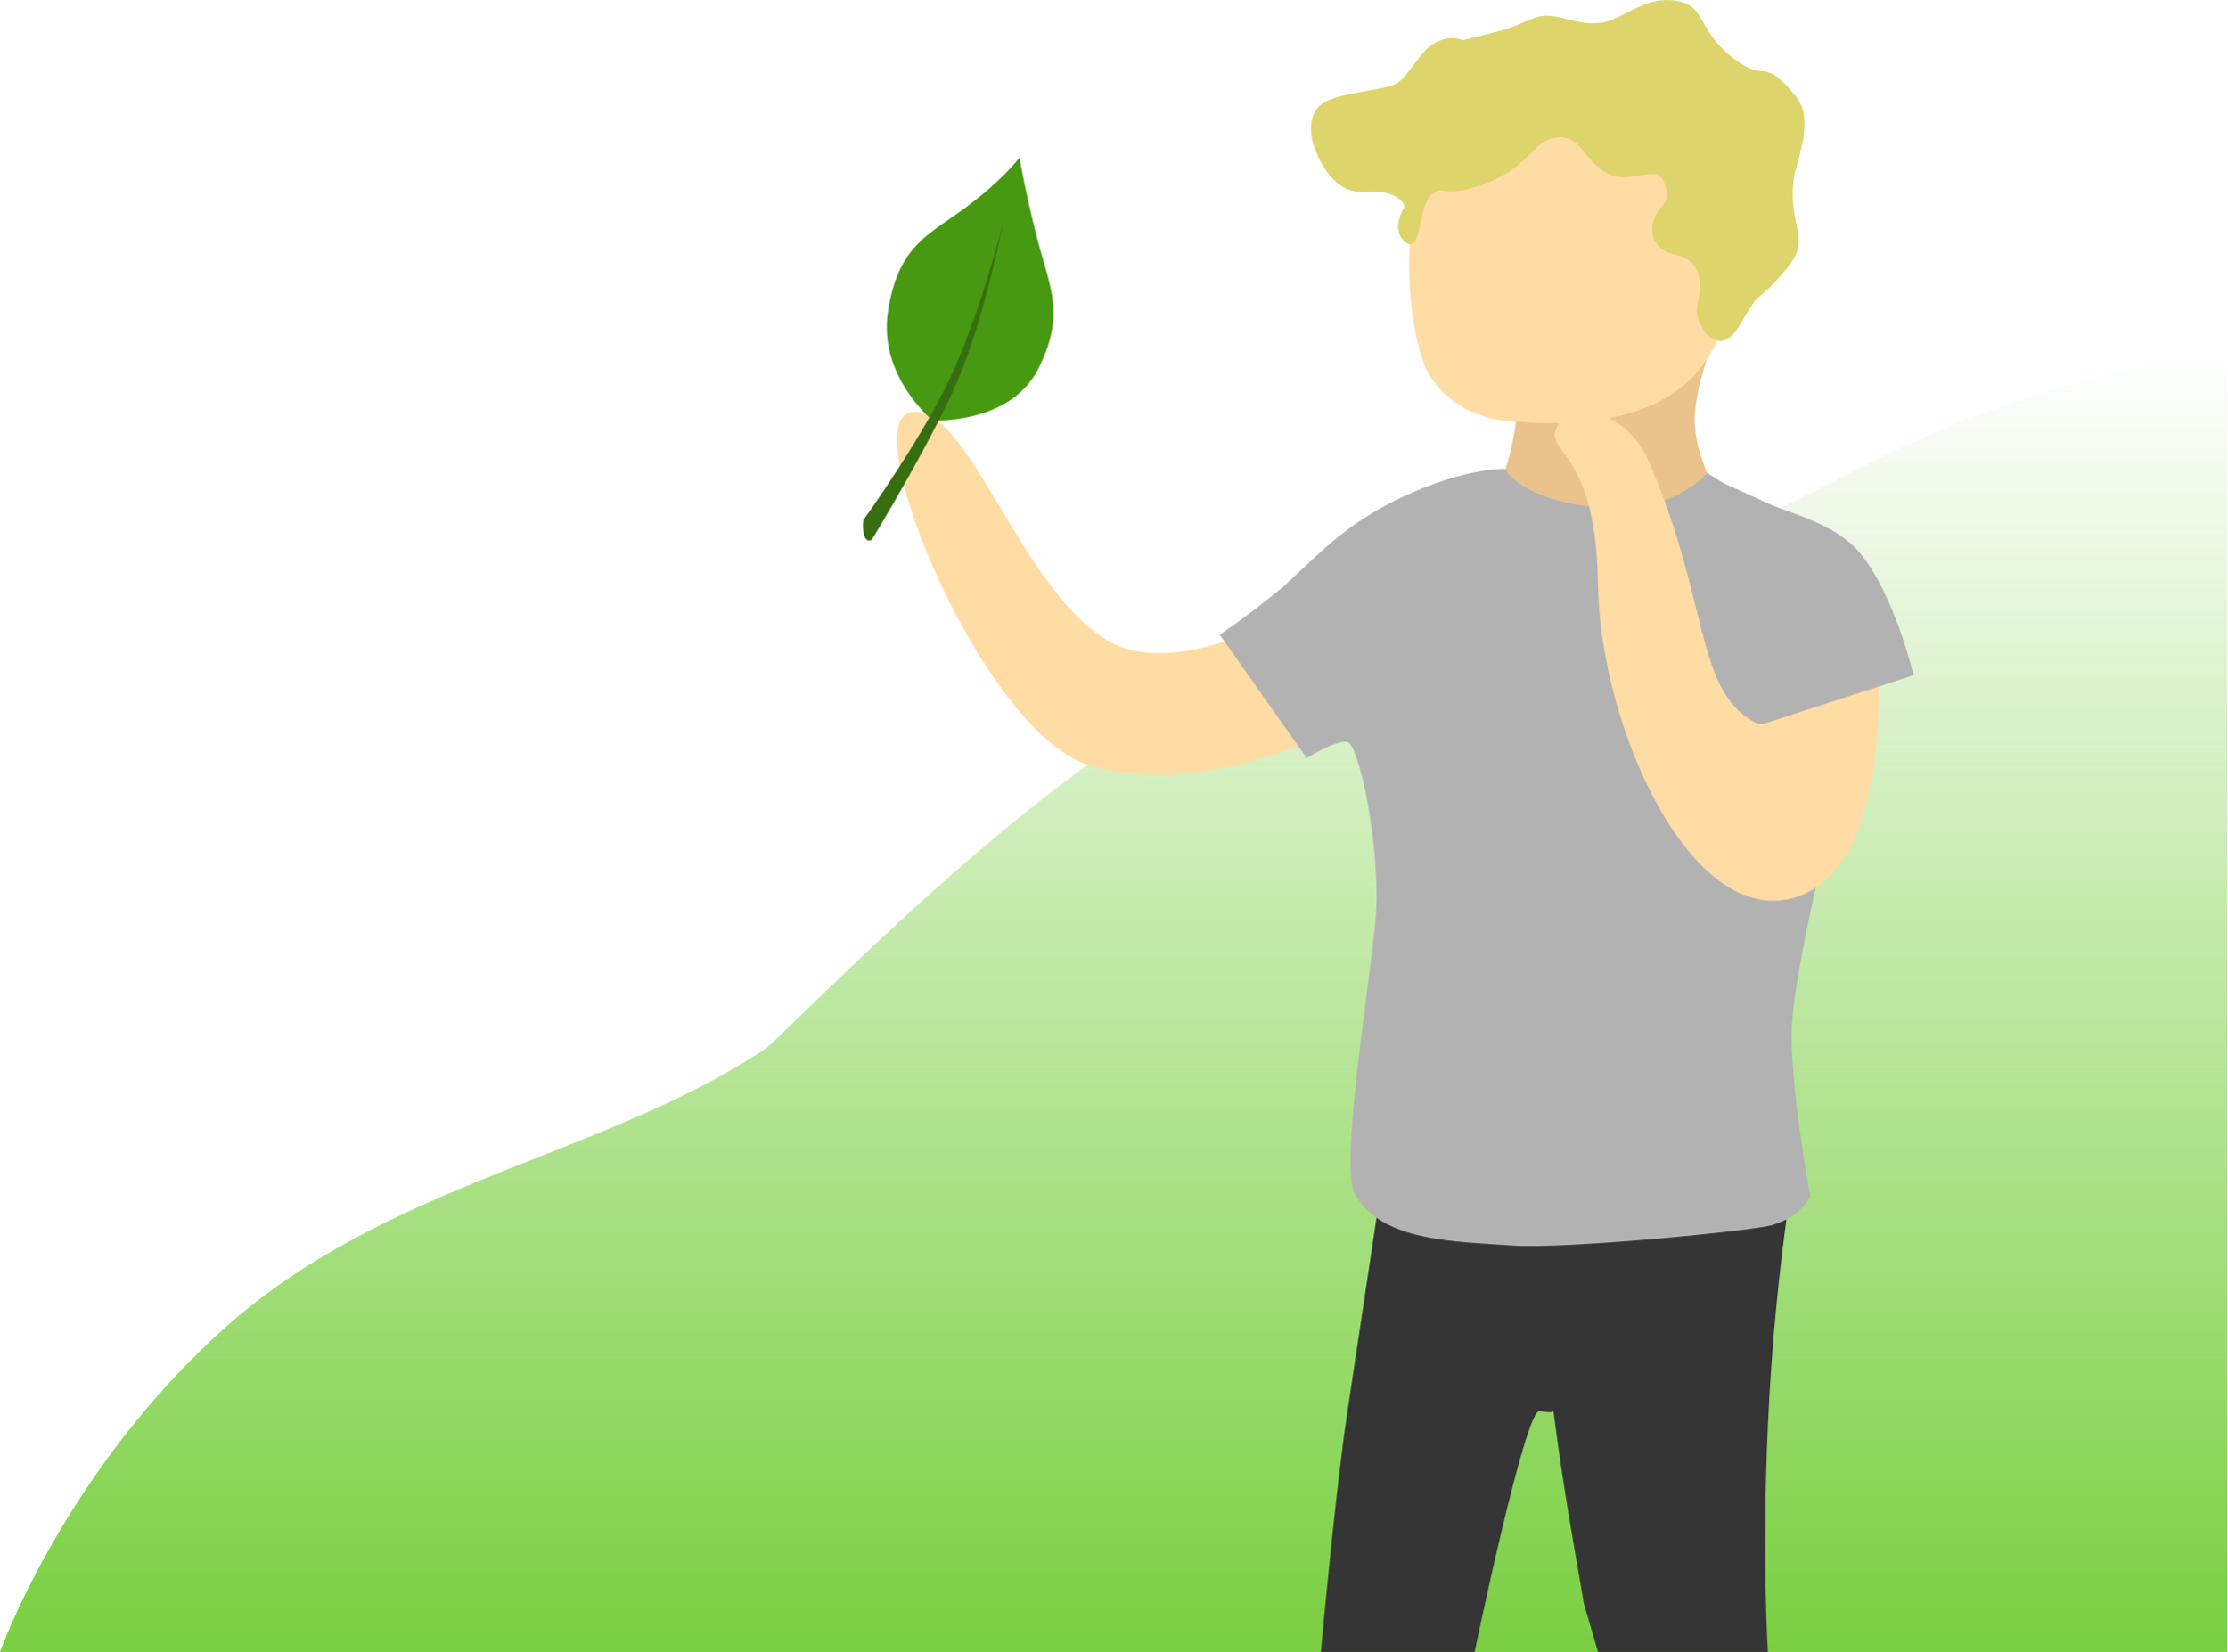
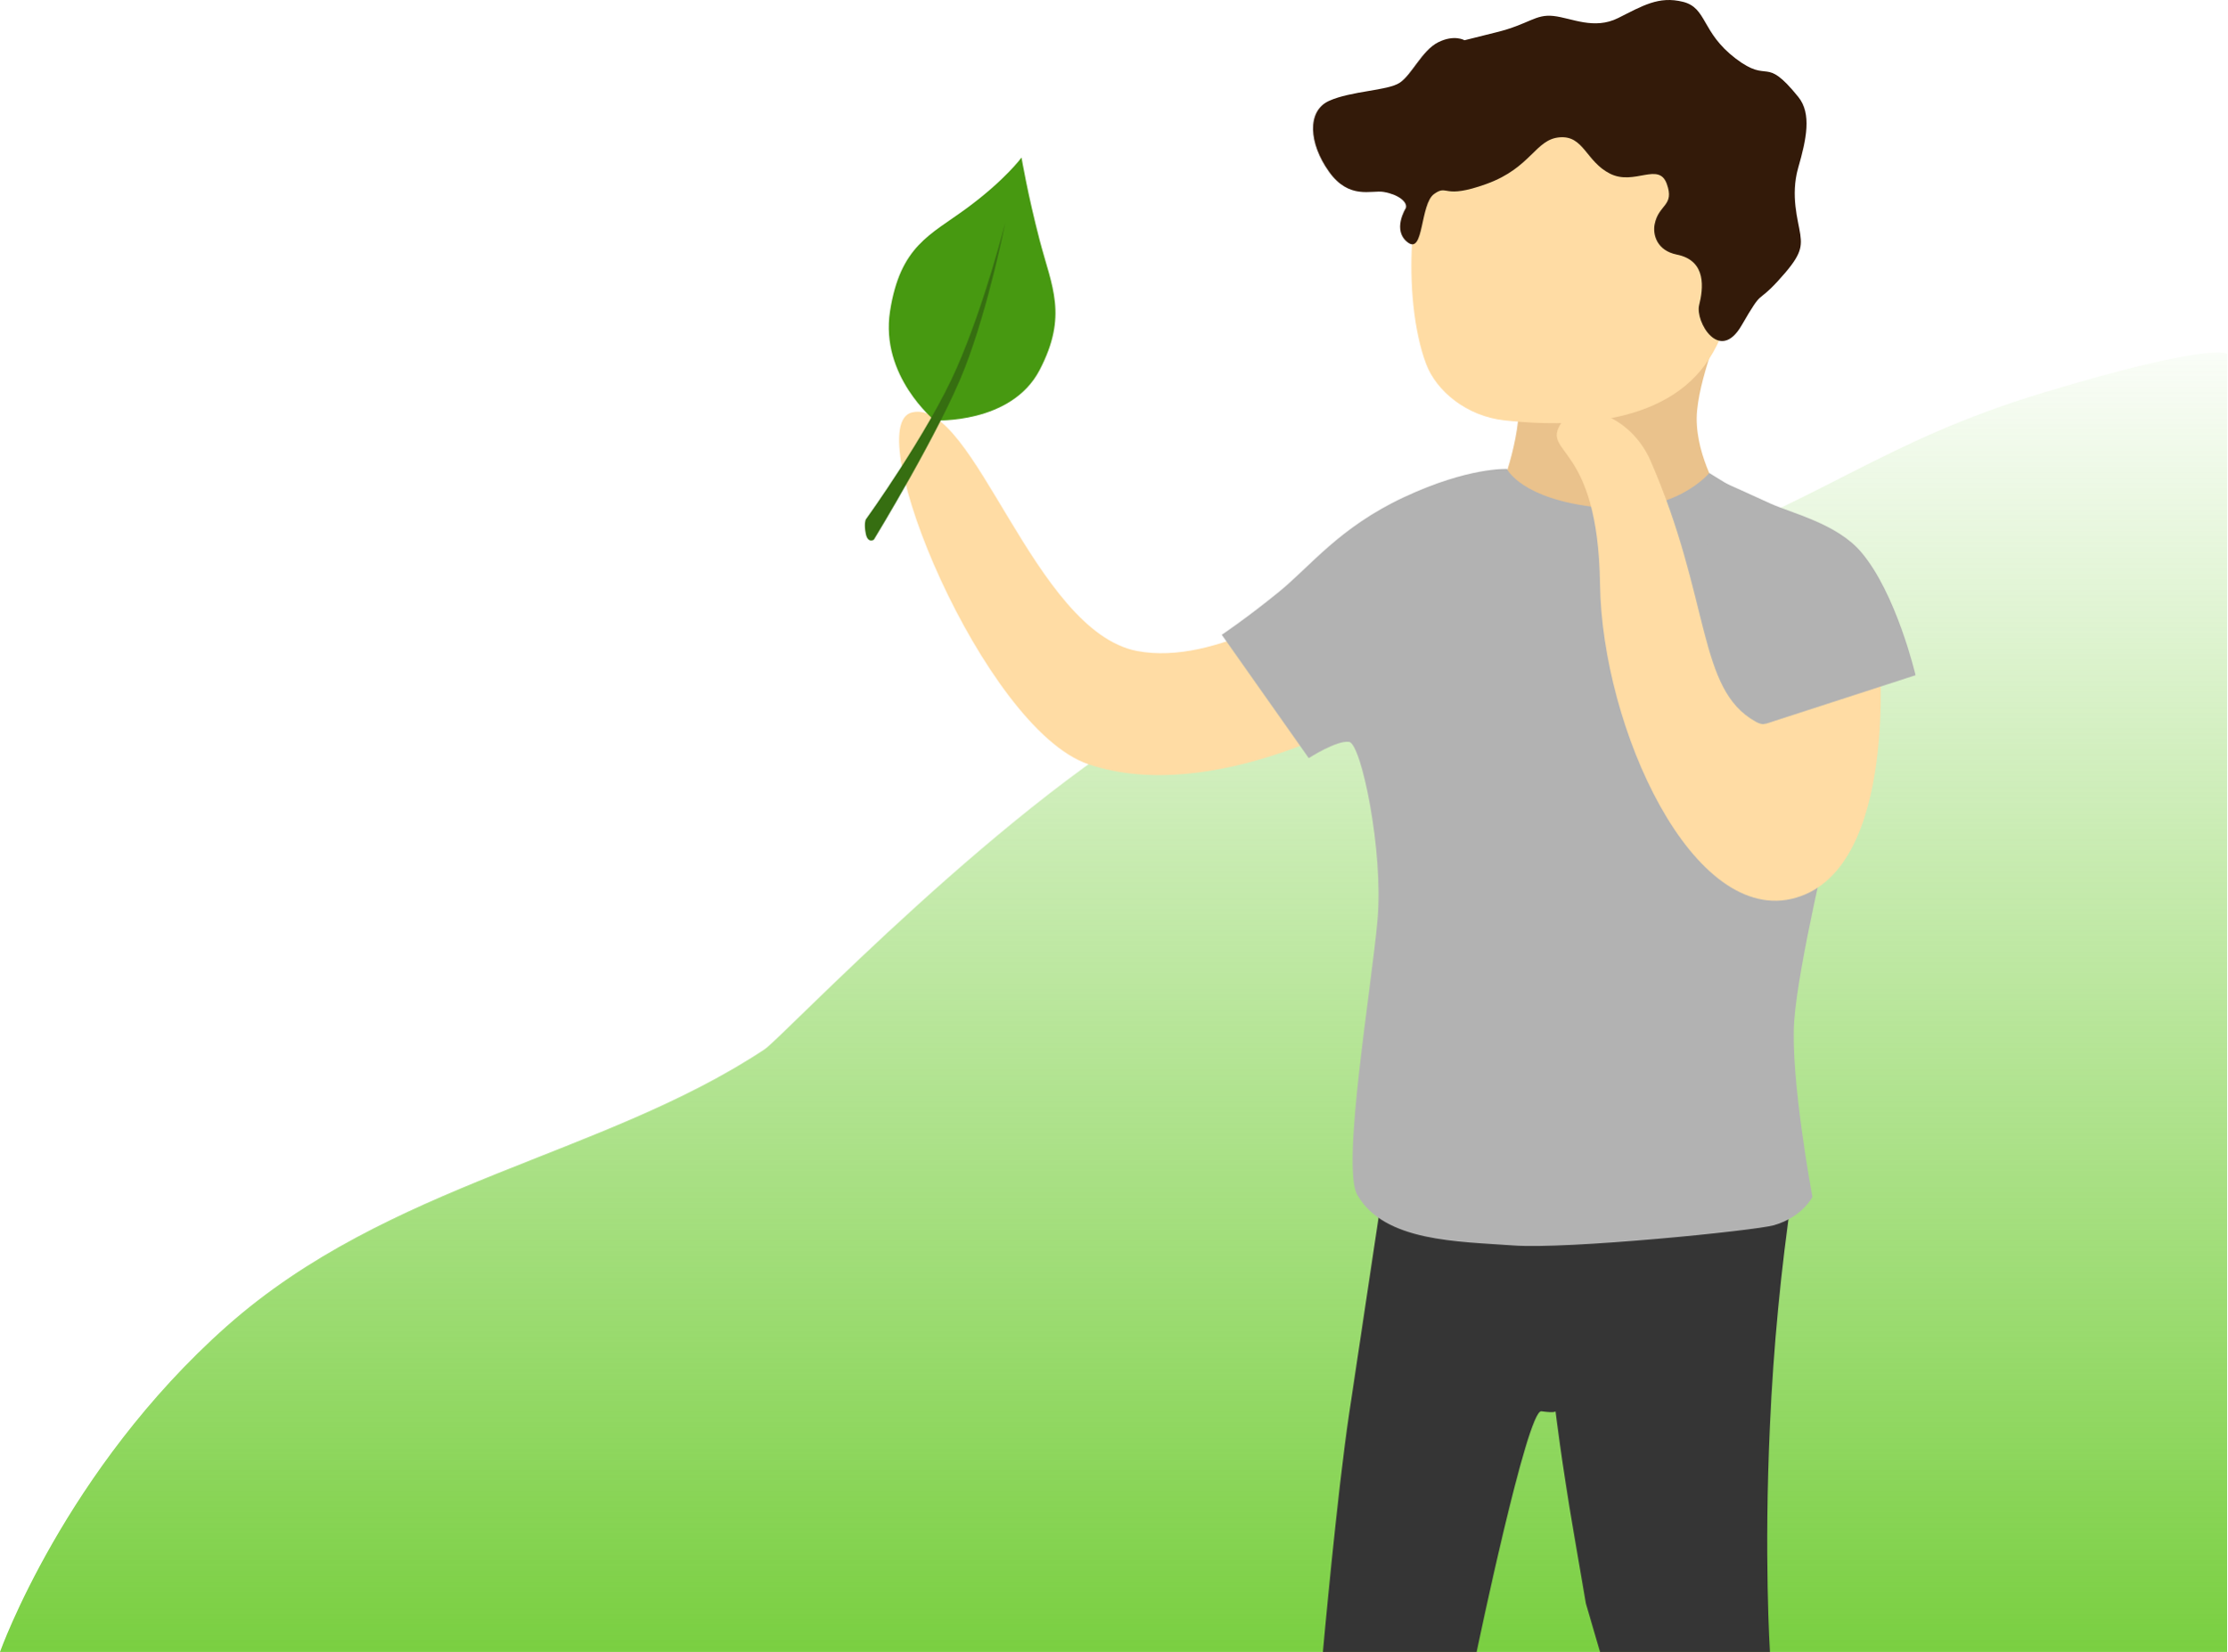
<svg xmlns="http://www.w3.org/2000/svg" viewBox="0 0 1101 816.9">
  <defs>
-     <style>.cls-1{fill:url(#Nepojmenovaný_přechod_20);}.cls-2{fill:#353535;}.cls-3{fill:#ffdca4;}.cls-4{fill:#eac28c;}.cls-5{fill:#b2b2b2;}.cls-6{fill:#479911;}.cls-7{fill:#366e11;}.cls-8{fill:#ddd46c;}</style>
-     <linearGradient id="Nepojmenovaný_přechod_20" x1="550.5" y1="816.9" x2="550.5" y2="174.27" gradientUnits="userSpaceOnUse">
+     <style>.cls-1{fill:url(#Nepojmenovaný_přechod_3);}.cls-2{fill:#353535;}.cls-3{fill:#ffdca4;}.cls-4{fill:#eac28c;}.cls-5{fill:#b2b2b2;}.cls-6{fill:#331a09;}.cls-7{fill:#479911;}.cls-8{fill:#366e11;}</style>
+     <linearGradient id="Nepojmenovaný_přechod_3" x1="550.5" y1="820.58" x2="550.5" y2="147.57" gradientUnits="userSpaceOnUse">
      <stop offset="0" stop-opacity="1" stop-color="#79cf40" />
      <stop offset="1" stop-opacity="0" stop-color="#79cf40" />
-       <stop offset="1" stop-color="#fff" />
    </linearGradient>
  </defs>
  <g id="Vrstva_2" data-name="Vrstva 2">
    <g id="Vrstva_3" data-name="Vrstva 3">
      <path class="cls-1" d="M0,816.9s32-90,112-161,186-84,266-137c8.79-5.83,122-126,209-172s156-45,230-70c83.39-28.18,111-58,194-83s90-19,90-19v642Z" />
    </g>
    <g id="Vrstva_4" data-name="Vrstva 4">
-       <path class="cls-2" d="M684,578.9l-18,120c-6,40-13,118-13,118h76s25-120,32-119,7,0,7,0,3,25,9,60l6,35,7,24h84s-3-47,0-112a1142.59,1142.59,0,0,1,11-115Z" />
-       <path class="cls-3" d="M650,294.9s-49.44,34.75-89,27c-51-10-80.42-124.8-111-118-27,6,35.31,156.49,87,174,62,21,141-26,141-26Z" />
-       <path class="cls-4" d="M750,194.9c1,24-10,49-10,49l45,32,64-32s-13-21-11-41,14-47,14-47Z" />
-       <path class="cls-5" d="M744,231.9s-19-1-51,14-46,34-62,47-28,21-28,21l43,61s14-9,20-8,17,54,14,88-18,122-10,136c13.31,23.29,50,23,77,25s119.53-7.3,129-10c14-4,19-14,19-14s-11-59-9-87,18-94,18-94l-39-68-20-60,12-41-13-8s-17,21-55,17S744,231.9,744,231.9Z" />
-       <path class="cls-3" d="M928,321.9s10,107-41,122-96-84-97-155-29.71-63.93-19-80c8-12,34-4,44,19,30,68.92,23,113,52,129,20.89,11.52-15-65-15-65Z" />
-       <path class="cls-3" d="M763,42.9s-34,6-51,25-20,80-8,112c5,13.4,20,26,39,28s71.38,6.18,97-25c23-28,23-87,23-87l-41-50Z" />
-       <path class="cls-5" d="M872,357.9l74-24s-9.49-40.57-27-61c-12-14-34-19-45-24-24-11-29-13-29-13l-3,52,19,57Z" />
-       <path class="cls-6" d="M504,77.9s-8,11-27,25c-18.22,13.42-32.94,18.63-38,51-5,32,22,54,22,54s38,2,52-25,6-41,0-64S504,77.9,504,77.9Z" />
-       <path class="cls-7" d="M496,109.9s-10,40-24,72-45,75-45,75-1,2,0,7,4,3,4,3,33-54,45-85S496,109.9,496,109.9Z" />
-       <path class="cls-8" d="M656,49.9c-11,5-10,21,0,35s21,9,27,10c7.18,1.19,12,5,11,8,0,0-7,11,1,17s6-19,13-24,4,3,26-5,24-22,36-23,13,12,25,18,24-6,28,5-4,10-6,20c-1,5,1,13,11,15,14.94,3,13,17,11,25s10,29,21,10,7-10,18-22,12-16,11-23-5-19-1-33,6.78-26.63,0-35c-17-21-14-6-31-19s-14-25-26-28-20,2-32,8-23,0-32-1-12,4-28,8l-16,4s-5-3-13,1-13,16-19,20S667,44.9,656,49.9Z" />
+       <path class="cls-2" d="M685,578.9l-18,120c-6,40-13,118-13,118h76s25-120,32-119,7,0,7,0,3,25,9,60l6,35,7,24h84s-3-47,0-112a1142.59,1142.59,0,0,1,11-115Z" />
+       <path class="cls-3" d="M651,294.9s-49.44,34.75-89,27c-51-10-80.42-124.8-111-118-27,6,35.31,156.49,87,174,62,21,141-26,141-26Z" />
+       <path class="cls-4" d="M751,194.9c1,24-10,49-10,49l45,32,64-32s-13-21-11-41,14-47,14-47Z" />
+       <path class="cls-5" d="M745,231.9s-19-1-51,14-46,34-62,47-28,21-28,21l43,61s14-9,20-8,17,54,14,88-18,122-10,136c13.31,23.29,50,23,77,25s119.53-7.3,129-10c14-4,19-14,19-14s-11-59-9-87,18-94,18-94l-39-68-20-60,12-41-13-8s-17,21-55,17S745,231.9,745,231.9Z" />
+       <path class="cls-3" d="M929,321.9s10,107-41,122-96-84-97-155-29.71-63.93-19-80c8-12,34-4,44,19,30,68.92,23,113,52,129,20.89,11.52-15-65-15-65Z" />
+       <path class="cls-3" d="M764,42.9s-34,6-51,25-20,80-8,112c5,13.4,20,26,39,28s71.38,6.18,97-25c23-28,23-87,23-87l-41-50Z" />
+       <path class="cls-5" d="M873,357.9l74-24s-9.49-40.57-27-61c-12-14-34-19-45-24-24-11-29-13-29-13l-3,52,19,57Z" />
+       <path class="cls-6" d="M657,49.9c-11,5-10,21,0,35s21,9,27,10c7.18,1.19,12,5,11,8,0,0-7,11,1,17s6-19,13-24,4,3,26-5,24-22,36-23,13,12,25,18,24-6,28,5-4,10-6,20c-1,5,1,13,11,15,14.94,3,13,17,11,25s10,29,21,10,7-10,18-22,12-16,11-23-5-19-1-33,6.78-26.63,0-35c-17-21-14-6-31-19s-14-25-26-28-20,2-32,8-23,0-32-1-12,4-28,8l-16,4s-5-3-13,1-13,16-19,20S668,44.9,657,49.9Z" />
+       <path class="cls-7" d="M505,77.9s-8,11-27,25c-18.22,13.42-32.94,18.63-38,51-5,32,22,54,22,54s38,2,52-25,6-41,0-64S505,77.9,505,77.9Z" />
+       <path class="cls-8" d="M497,109.9s-10,40-24,72-45,75-45,75-1,2,0,7,4,3,4,3,33-54,45-85S497,109.9,497,109.9Z" />
    </g>
  </g>
</svg>
